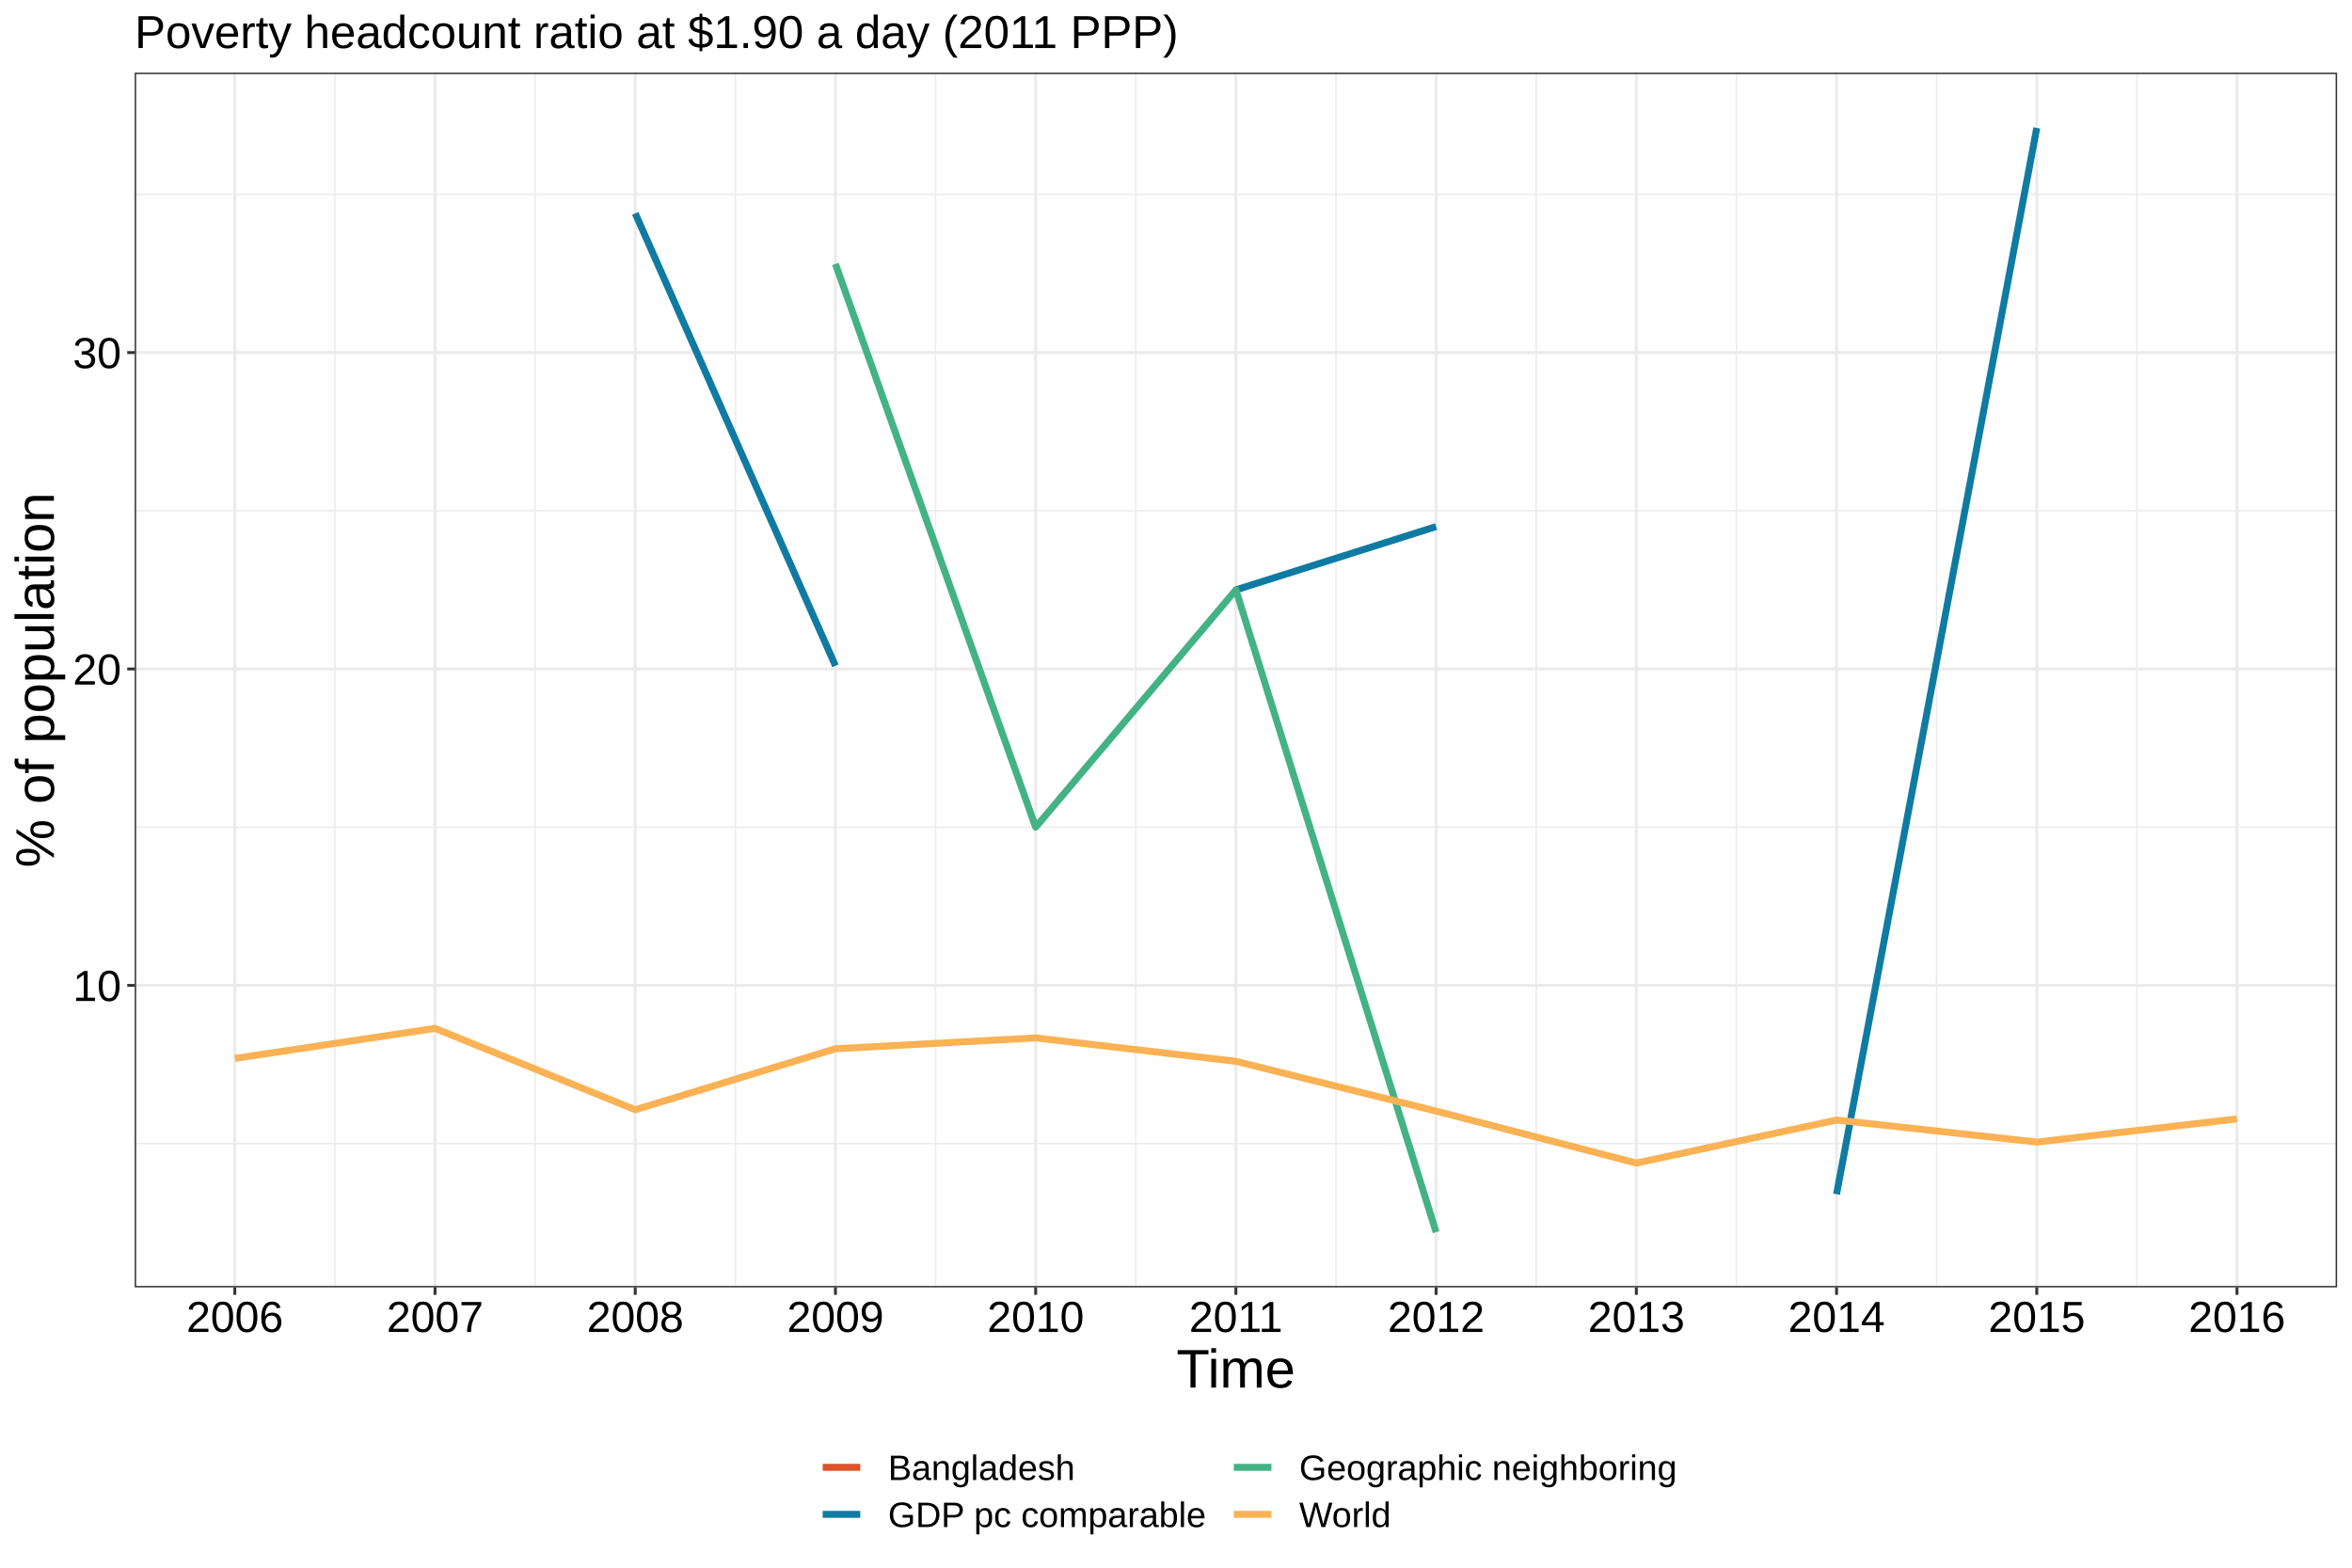
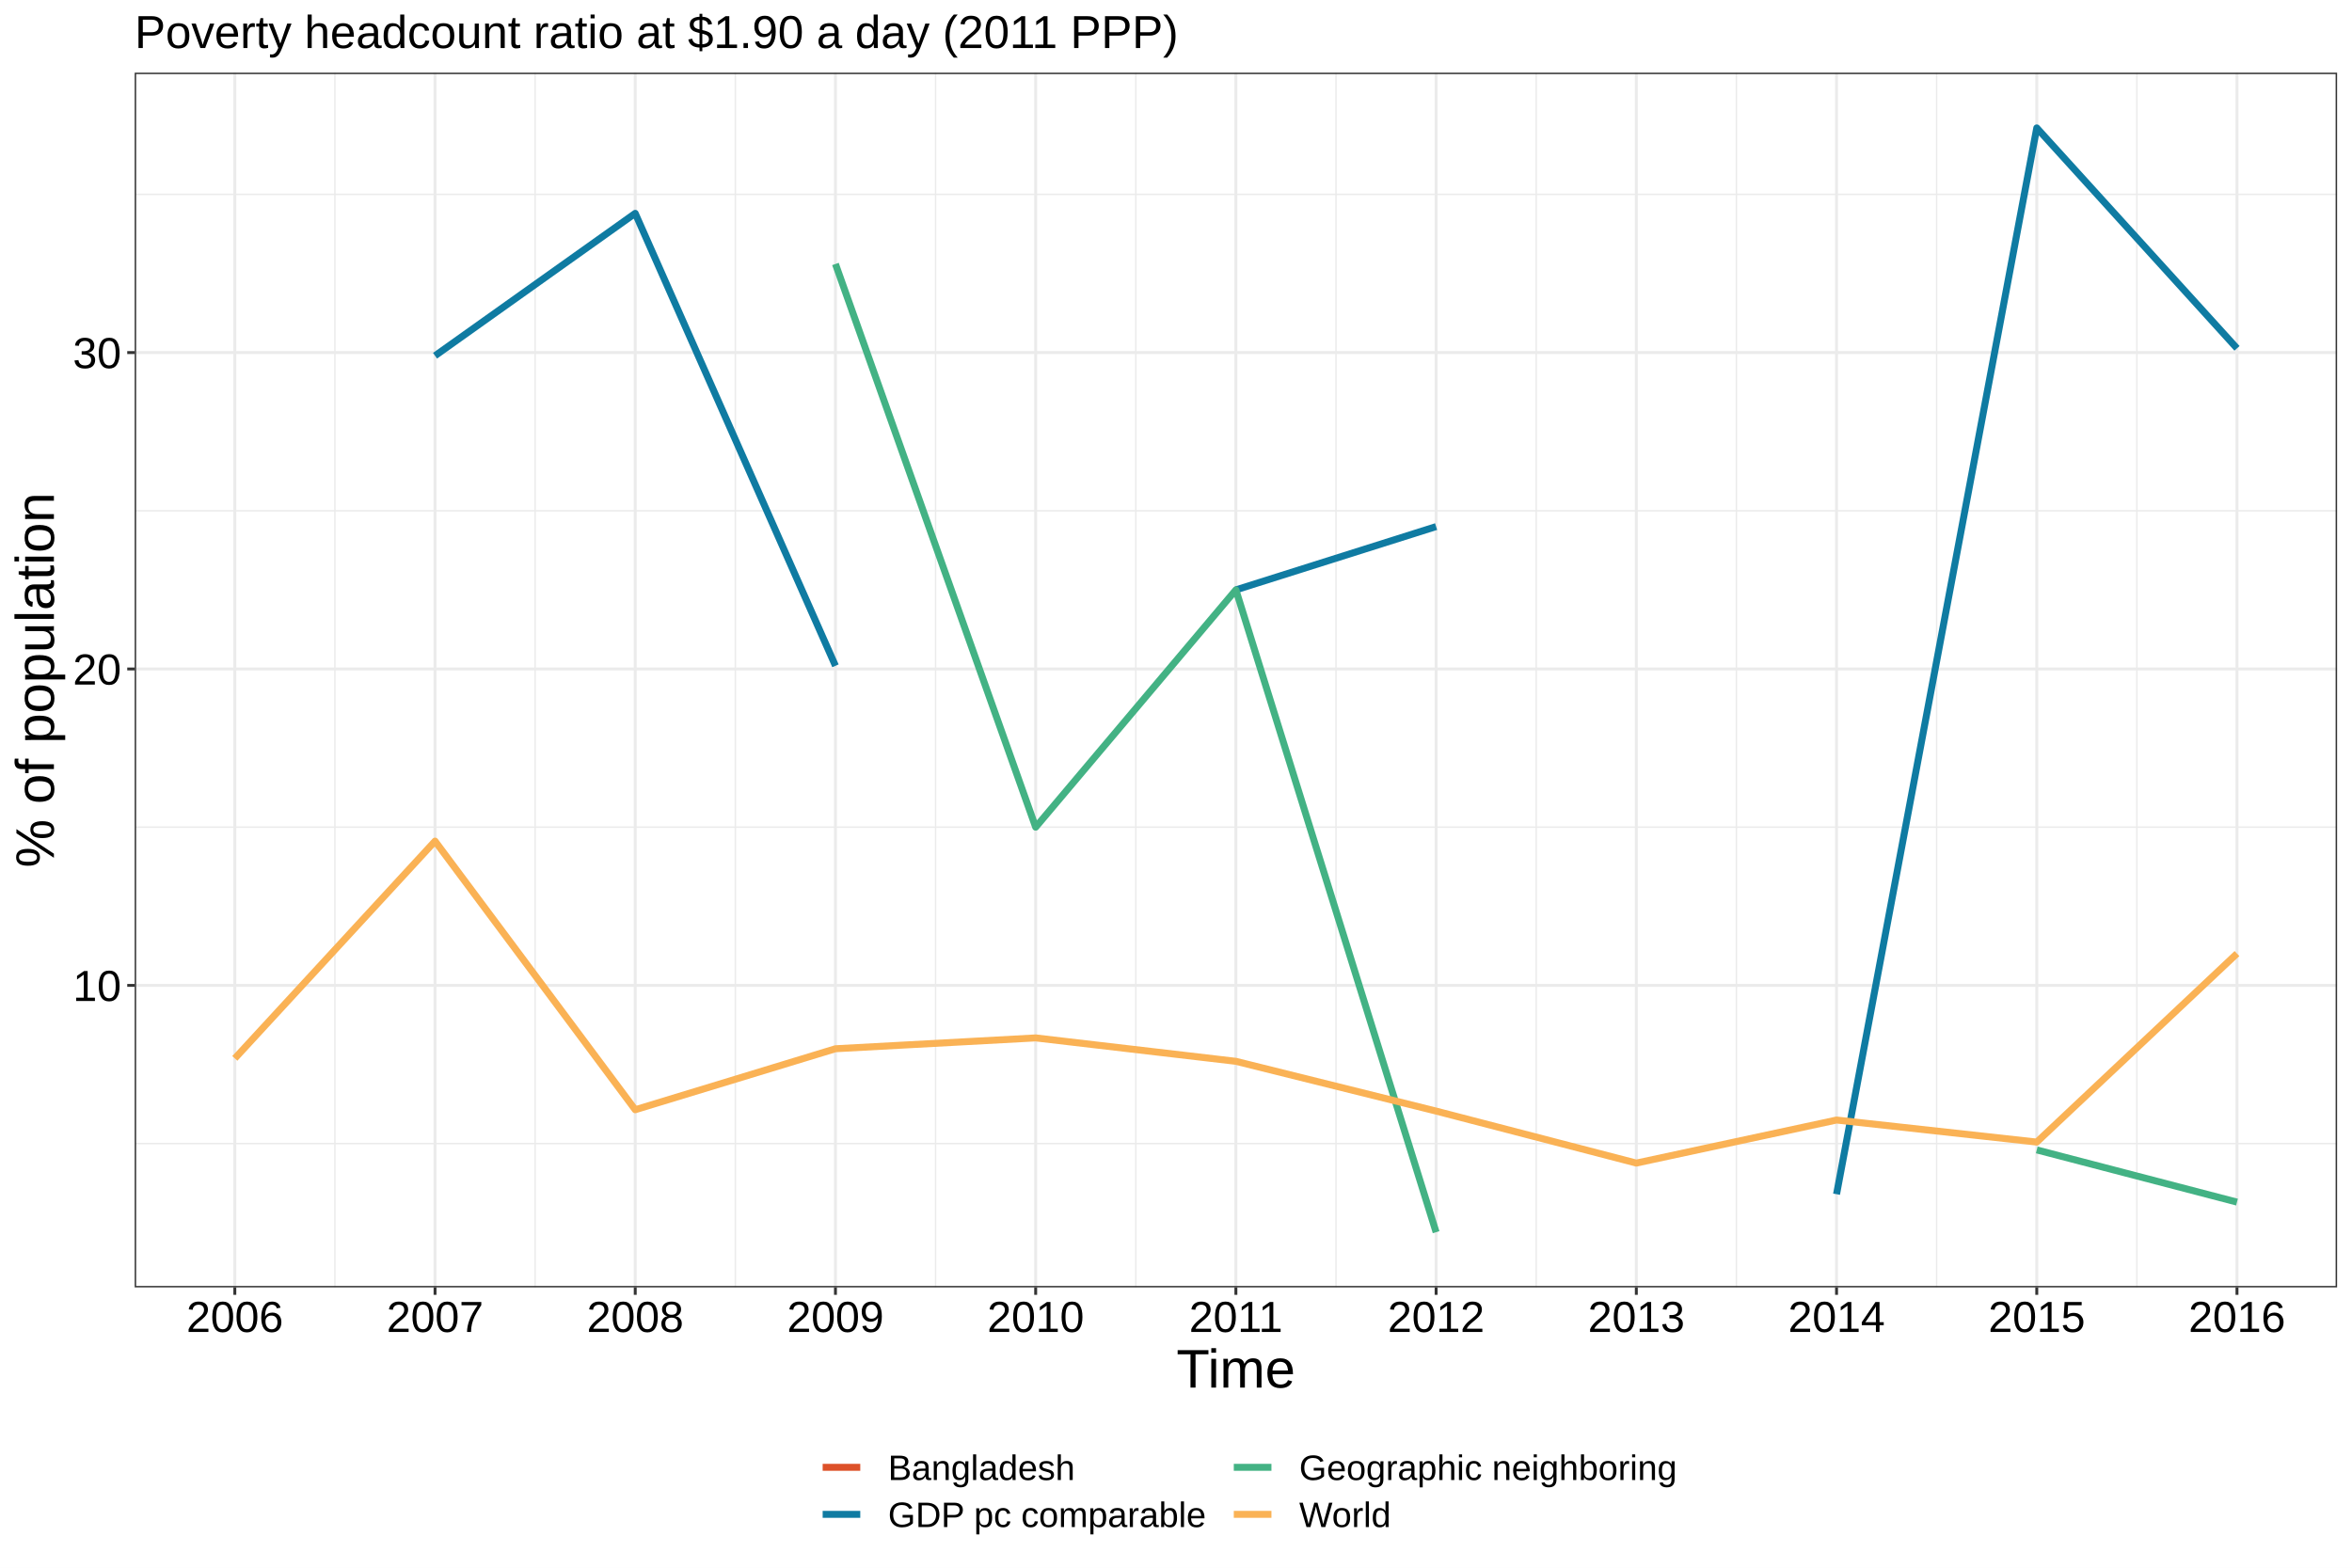
<svg xmlns="http://www.w3.org/2000/svg" class="svglite" width="864.00pt" height="576.00pt" viewBox="0 0 864.00 576.00">
  <defs>
    <style type="text/css">
    .svglite line, .svglite polyline, .svglite polygon, .svglite path, .svglite rect, .svglite circle {
      fill: none;
      stroke: #000000;
      stroke-linecap: round;
      stroke-linejoin: round;
      stroke-miterlimit: 10.00;
    }
    .svglite text {
      white-space: pre;
    }
  </style>
  </defs>
  <rect width="100%" height="100%" style="stroke: none; fill: #FFFFFF;" />
  <defs>
    <clipPath id="cpMC4wMHw4NjQuMDB8MC4wMHw1NzYuMDA=">
      <rect x="0.00" y="0.00" width="864.00" height="576.00" />
    </clipPath>
  </defs>
  <g clip-path="url(#cpMC4wMHw4NjQuMDB8MC4wMHw1NzYuMDA=)">
    <rect x="0.00" y="0.00" width="864.00" height="576.00" style="stroke-width: 1.07; stroke: #FFFFFF; fill: #FFFFFF;" />
  </g>
  <defs>
    <clipPath id="cpNDkuNDh8ODU4LjUyfDI2LjcxfDQ3My4wMQ==">
      <rect x="49.48" y="26.71" width="809.04" height="446.30" />
    </clipPath>
  </defs>
  <g clip-path="url(#cpNDkuNDh8ODU4LjUyfDI2LjcxfDQ3My4wMQ==)">
    <rect x="49.48" y="26.71" width="809.04" height="446.30" style="stroke-width: 1.07; stroke: none; fill: #FFFFFF;" />
    <polyline points="49.48,420.18 858.52,420.18 " style="stroke-width: 0.53; stroke: #EBEBEB; stroke-linecap: butt;" />
    <polyline points="49.48,303.92 858.52,303.92 " style="stroke-width: 0.53; stroke: #EBEBEB; stroke-linecap: butt;" />
    <polyline points="49.48,187.67 858.52,187.67 " style="stroke-width: 0.53; stroke: #EBEBEB; stroke-linecap: butt;" />
    <polyline points="49.48,71.41 858.52,71.41 " style="stroke-width: 0.53; stroke: #EBEBEB; stroke-linecap: butt;" />
    <polyline points="49.48,473.01 49.48,26.71 " style="stroke-width: 0.53; stroke: #EBEBEB; stroke-linecap: butt;" />
    <polyline points="123.03,473.01 123.03,26.71 " style="stroke-width: 0.53; stroke: #EBEBEB; stroke-linecap: butt;" />
    <polyline points="196.58,473.01 196.58,26.71 " style="stroke-width: 0.53; stroke: #EBEBEB; stroke-linecap: butt;" />
    <polyline points="270.13,473.01 270.13,26.71 " style="stroke-width: 0.53; stroke: #EBEBEB; stroke-linecap: butt;" />
    <polyline points="343.68,473.01 343.68,26.71 " style="stroke-width: 0.53; stroke: #EBEBEB; stroke-linecap: butt;" />
    <polyline points="417.23,473.01 417.23,26.71 " style="stroke-width: 0.53; stroke: #EBEBEB; stroke-linecap: butt;" />
    <polyline points="490.78,473.01 490.78,26.71 " style="stroke-width: 0.53; stroke: #EBEBEB; stroke-linecap: butt;" />
    <polyline points="564.32,473.01 564.32,26.71 " style="stroke-width: 0.53; stroke: #EBEBEB; stroke-linecap: butt;" />
    <polyline points="637.87,473.01 637.87,26.71 " style="stroke-width: 0.53; stroke: #EBEBEB; stroke-linecap: butt;" />
    <polyline points="711.42,473.01 711.42,26.71 " style="stroke-width: 0.53; stroke: #EBEBEB; stroke-linecap: butt;" />
    <polyline points="784.97,473.01 784.97,26.71 " style="stroke-width: 0.53; stroke: #EBEBEB; stroke-linecap: butt;" />
    <polyline points="858.52,473.01 858.52,26.71 " style="stroke-width: 0.53; stroke: #EBEBEB; stroke-linecap: butt;" />
    <polyline points="49.48,362.05 858.52,362.05 " style="stroke-width: 1.07; stroke: #EBEBEB; stroke-linecap: butt;" />
    <polyline points="49.48,245.79 858.52,245.79 " style="stroke-width: 1.07; stroke: #EBEBEB; stroke-linecap: butt;" />
    <polyline points="49.48,129.54 858.52,129.54 " style="stroke-width: 1.07; stroke: #EBEBEB; stroke-linecap: butt;" />
    <polyline points="86.26,473.01 86.26,26.71 " style="stroke-width: 1.07; stroke: #EBEBEB; stroke-linecap: butt;" />
    <polyline points="159.81,473.01 159.81,26.71 " style="stroke-width: 1.07; stroke: #EBEBEB; stroke-linecap: butt;" />
    <polyline points="233.35,473.01 233.35,26.71 " style="stroke-width: 1.07; stroke: #EBEBEB; stroke-linecap: butt;" />
    <polyline points="306.90,473.01 306.90,26.71 " style="stroke-width: 1.07; stroke: #EBEBEB; stroke-linecap: butt;" />
    <polyline points="380.45,473.01 380.45,26.71 " style="stroke-width: 1.07; stroke: #EBEBEB; stroke-linecap: butt;" />
    <polyline points="454.00,473.01 454.00,26.71 " style="stroke-width: 1.07; stroke: #EBEBEB; stroke-linecap: butt;" />
    <polyline points="527.55,473.01 527.55,26.71 " style="stroke-width: 1.07; stroke: #EBEBEB; stroke-linecap: butt;" />
    <polyline points="601.10,473.01 601.10,26.71 " style="stroke-width: 1.07; stroke: #EBEBEB; stroke-linecap: butt;" />
    <polyline points="674.65,473.01 674.65,26.71 " style="stroke-width: 1.07; stroke: #EBEBEB; stroke-linecap: butt;" />
    <polyline points="748.20,473.01 748.20,26.71 " style="stroke-width: 1.07; stroke: #EBEBEB; stroke-linecap: butt;" />
    <polyline points="821.75,473.01 821.75,26.71 " style="stroke-width: 1.07; stroke: #EBEBEB; stroke-linecap: butt;" />
-     <polyline points="233.35,78.39 306.90,244.63 " style="stroke-width: 2.56; stroke: #0F7BA2; stroke-linecap: butt;" />
+     <polyline points="159.81,130.70 233.35,78.39 306.90,244.63 " style="stroke-width: 2.56; stroke: #0F7BA2; stroke-linecap: butt;" />
    <polyline points="454.00,216.73 527.55,193.48 " style="stroke-width: 2.56; stroke: #0F7BA2; stroke-linecap: butt;" />
-     <polyline points="674.65,438.78 748.20,47.00 " style="stroke-width: 2.56; stroke: #0F7BA2; stroke-linecap: butt;" />
+     <polyline points="674.65,438.78 748.20,47.00 821.75,127.99 " style="stroke-width: 2.56; stroke: #0F7BA2; stroke-linecap: butt;" />
    <polyline points="306.90,96.99 380.45,303.92 454.00,216.73 527.55,452.73 " style="stroke-width: 2.56; stroke: #43B284; stroke-linecap: butt;" />
-     <polyline points="86.26,388.88 159.81,377.85 233.35,407.74 306.90,385.33 380.45,381.35 454.00,389.95 527.55,408.23 601.10,427.34 674.65,411.52 748.20,419.62 821.75,411.10 " style="stroke-width: 2.56; stroke: #FAB255; stroke-linecap: butt;" />
+     <polyline points="748.20,422.50 821.75,441.68 " style="stroke-width: 2.56; stroke: #43B284; stroke-linecap: butt;" />
+     <polyline points="86.26,388.88 159.81,309.05 233.35,407.74 306.90,385.33 380.45,381.35 454.00,389.95 527.55,408.23 601.10,427.34 674.65,411.52 748.20,419.62 821.75,350.36 " style="stroke-width: 2.56; stroke: #FAB255; stroke-linecap: butt;" />
    <rect x="49.48" y="26.71" width="809.04" height="446.30" style="stroke-width: 1.07; stroke: #333333;" />
  </g>
  <g clip-path="url(#cpMC4wMHw4NjQuMDB8MC4wMHw1NzYuMDA=)">
    <text x="44.55" y="367.78" text-anchor="end" style="font-size: 16.00px; font-family: &quot;Arial&quot;;" textLength="17.80px" lengthAdjust="spacingAndGlyphs">10</text>
    <text x="44.55" y="251.52" text-anchor="end" style="font-size: 16.00px; font-family: &quot;Arial&quot;;" textLength="17.80px" lengthAdjust="spacingAndGlyphs">20</text>
    <text x="44.55" y="135.27" text-anchor="end" style="font-size: 16.00px; font-family: &quot;Arial&quot;;" textLength="17.80px" lengthAdjust="spacingAndGlyphs">30</text>
    <polyline points="46.74,362.05 49.48,362.05 " style="stroke-width: 1.07; stroke: #333333; stroke-linecap: butt;" />
    <polyline points="46.74,245.79 49.48,245.79 " style="stroke-width: 1.07; stroke: #333333; stroke-linecap: butt;" />
    <polyline points="46.74,129.54 49.48,129.54 " style="stroke-width: 1.07; stroke: #333333; stroke-linecap: butt;" />
    <polyline points="86.26,475.75 86.26,473.01 " style="stroke-width: 1.07; stroke: #333333; stroke-linecap: butt;" />
    <polyline points="159.81,475.75 159.81,473.01 " style="stroke-width: 1.07; stroke: #333333; stroke-linecap: butt;" />
    <polyline points="233.35,475.75 233.35,473.01 " style="stroke-width: 1.07; stroke: #333333; stroke-linecap: butt;" />
    <polyline points="306.90,475.75 306.90,473.01 " style="stroke-width: 1.07; stroke: #333333; stroke-linecap: butt;" />
    <polyline points="380.45,475.75 380.45,473.01 " style="stroke-width: 1.07; stroke: #333333; stroke-linecap: butt;" />
    <polyline points="454.00,475.75 454.00,473.01 " style="stroke-width: 1.07; stroke: #333333; stroke-linecap: butt;" />
    <polyline points="527.55,475.75 527.55,473.01 " style="stroke-width: 1.07; stroke: #333333; stroke-linecap: butt;" />
    <polyline points="601.10,475.75 601.10,473.01 " style="stroke-width: 1.07; stroke: #333333; stroke-linecap: butt;" />
    <polyline points="674.65,475.75 674.65,473.01 " style="stroke-width: 1.07; stroke: #333333; stroke-linecap: butt;" />
    <polyline points="748.20,475.75 748.20,473.01 " style="stroke-width: 1.07; stroke: #333333; stroke-linecap: butt;" />
    <polyline points="821.75,475.75 821.75,473.01 " style="stroke-width: 1.07; stroke: #333333; stroke-linecap: butt;" />
    <text x="86.26" y="489.40" text-anchor="middle" style="font-size: 16.00px; font-family: &quot;Arial&quot;;" textLength="35.60px" lengthAdjust="spacingAndGlyphs">2006</text>
    <text x="159.81" y="489.40" text-anchor="middle" style="font-size: 16.00px; font-family: &quot;Arial&quot;;" textLength="35.60px" lengthAdjust="spacingAndGlyphs">2007</text>
    <text x="233.35" y="489.40" text-anchor="middle" style="font-size: 16.00px; font-family: &quot;Arial&quot;;" textLength="35.60px" lengthAdjust="spacingAndGlyphs">2008</text>
    <text x="306.90" y="489.40" text-anchor="middle" style="font-size: 16.00px; font-family: &quot;Arial&quot;;" textLength="35.60px" lengthAdjust="spacingAndGlyphs">2009</text>
    <text x="380.45" y="489.40" text-anchor="middle" style="font-size: 16.00px; font-family: &quot;Arial&quot;;" textLength="35.60px" lengthAdjust="spacingAndGlyphs">2010</text>
    <text x="454.00" y="489.40" text-anchor="middle" style="font-size: 16.00px; font-family: &quot;Arial&quot;;" textLength="34.41px" lengthAdjust="spacingAndGlyphs">2011</text>
    <text x="527.55" y="489.40" text-anchor="middle" style="font-size: 16.00px; font-family: &quot;Arial&quot;;" textLength="35.60px" lengthAdjust="spacingAndGlyphs">2012</text>
    <text x="601.10" y="489.40" text-anchor="middle" style="font-size: 16.00px; font-family: &quot;Arial&quot;;" textLength="35.60px" lengthAdjust="spacingAndGlyphs">2013</text>
    <text x="674.65" y="489.40" text-anchor="middle" style="font-size: 16.00px; font-family: &quot;Arial&quot;;" textLength="35.60px" lengthAdjust="spacingAndGlyphs">2014</text>
    <text x="748.20" y="489.40" text-anchor="middle" style="font-size: 16.00px; font-family: &quot;Arial&quot;;" textLength="35.60px" lengthAdjust="spacingAndGlyphs">2015</text>
    <text x="821.75" y="489.40" text-anchor="middle" style="font-size: 16.00px; font-family: &quot;Arial&quot;;" textLength="35.60px" lengthAdjust="spacingAndGlyphs">2016</text>
    <text x="454.00" y="509.83" text-anchor="middle" style="font-size: 20.00px; font-family: &quot;Arial&quot;;" textLength="43.70px" lengthAdjust="spacingAndGlyphs">Time</text>
    <text transform="translate(19.80,249.86) rotate(-90)" text-anchor="middle" style="font-size: 20.00px; font-family: &quot;Arial&quot;;" textLength="137.89px" lengthAdjust="spacingAndGlyphs">% of population</text>
    <rect x="286.52" y="525.00" width="334.96" height="45.52" style="stroke-width: 1.07; stroke: none; fill: #FFFFFF;" />
    <rect x="300.47" y="530.48" width="17.28" height="17.28" style="stroke-width: 1.07; stroke: none; fill: #FFFFFF;" />
    <line x1="302.20" y1="539.12" x2="316.02" y2="539.12" style="stroke-width: 2.56; stroke: #DD5129; stroke-linecap: butt;" />
    <rect x="300.47" y="547.76" width="17.28" height="17.28" style="stroke-width: 1.07; stroke: none; fill: #FFFFFF;" />
    <line x1="302.20" y1="556.40" x2="316.02" y2="556.40" style="stroke-width: 2.56; stroke: #0F7BA2; stroke-linecap: butt;" />
    <rect x="451.50" y="530.48" width="17.28" height="17.28" style="stroke-width: 1.07; stroke: none; fill: #FFFFFF;" />
    <line x1="453.23" y1="539.12" x2="467.06" y2="539.12" style="stroke-width: 2.56; stroke: #43B284; stroke-linecap: butt;" />
    <rect x="451.50" y="547.76" width="17.28" height="17.28" style="stroke-width: 1.07; stroke: none; fill: #FFFFFF;" />
    <line x1="453.23" y1="556.40" x2="467.06" y2="556.40" style="stroke-width: 2.56; stroke: #FAB255; stroke-linecap: butt;" />
    <text x="326.22" y="543.78" style="font-size: 13.00px; font-family: &quot;Arial&quot;;" textLength="68.67px" lengthAdjust="spacingAndGlyphs">Bangladesh</text>
    <text x="326.22" y="561.06" style="font-size: 13.00px; font-family: &quot;Arial&quot;;" textLength="116.82px" lengthAdjust="spacingAndGlyphs">GDP pc comparable</text>
    <text x="477.25" y="543.78" style="font-size: 13.00px; font-family: &quot;Arial&quot;;" textLength="138.75px" lengthAdjust="spacingAndGlyphs">Geographic neighboring</text>
    <text x="477.25" y="561.06" style="font-size: 13.00px; font-family: &quot;Arial&quot;;" textLength="33.71px" lengthAdjust="spacingAndGlyphs">World</text>
    <text x="49.48" y="17.65" style="font-size: 17.00px; font-family: &quot;Arial&quot;;" textLength="383.36px" lengthAdjust="spacingAndGlyphs">Poverty headcount ratio at $1.90 a day (2011 PPP)</text>
  </g>
</svg>
